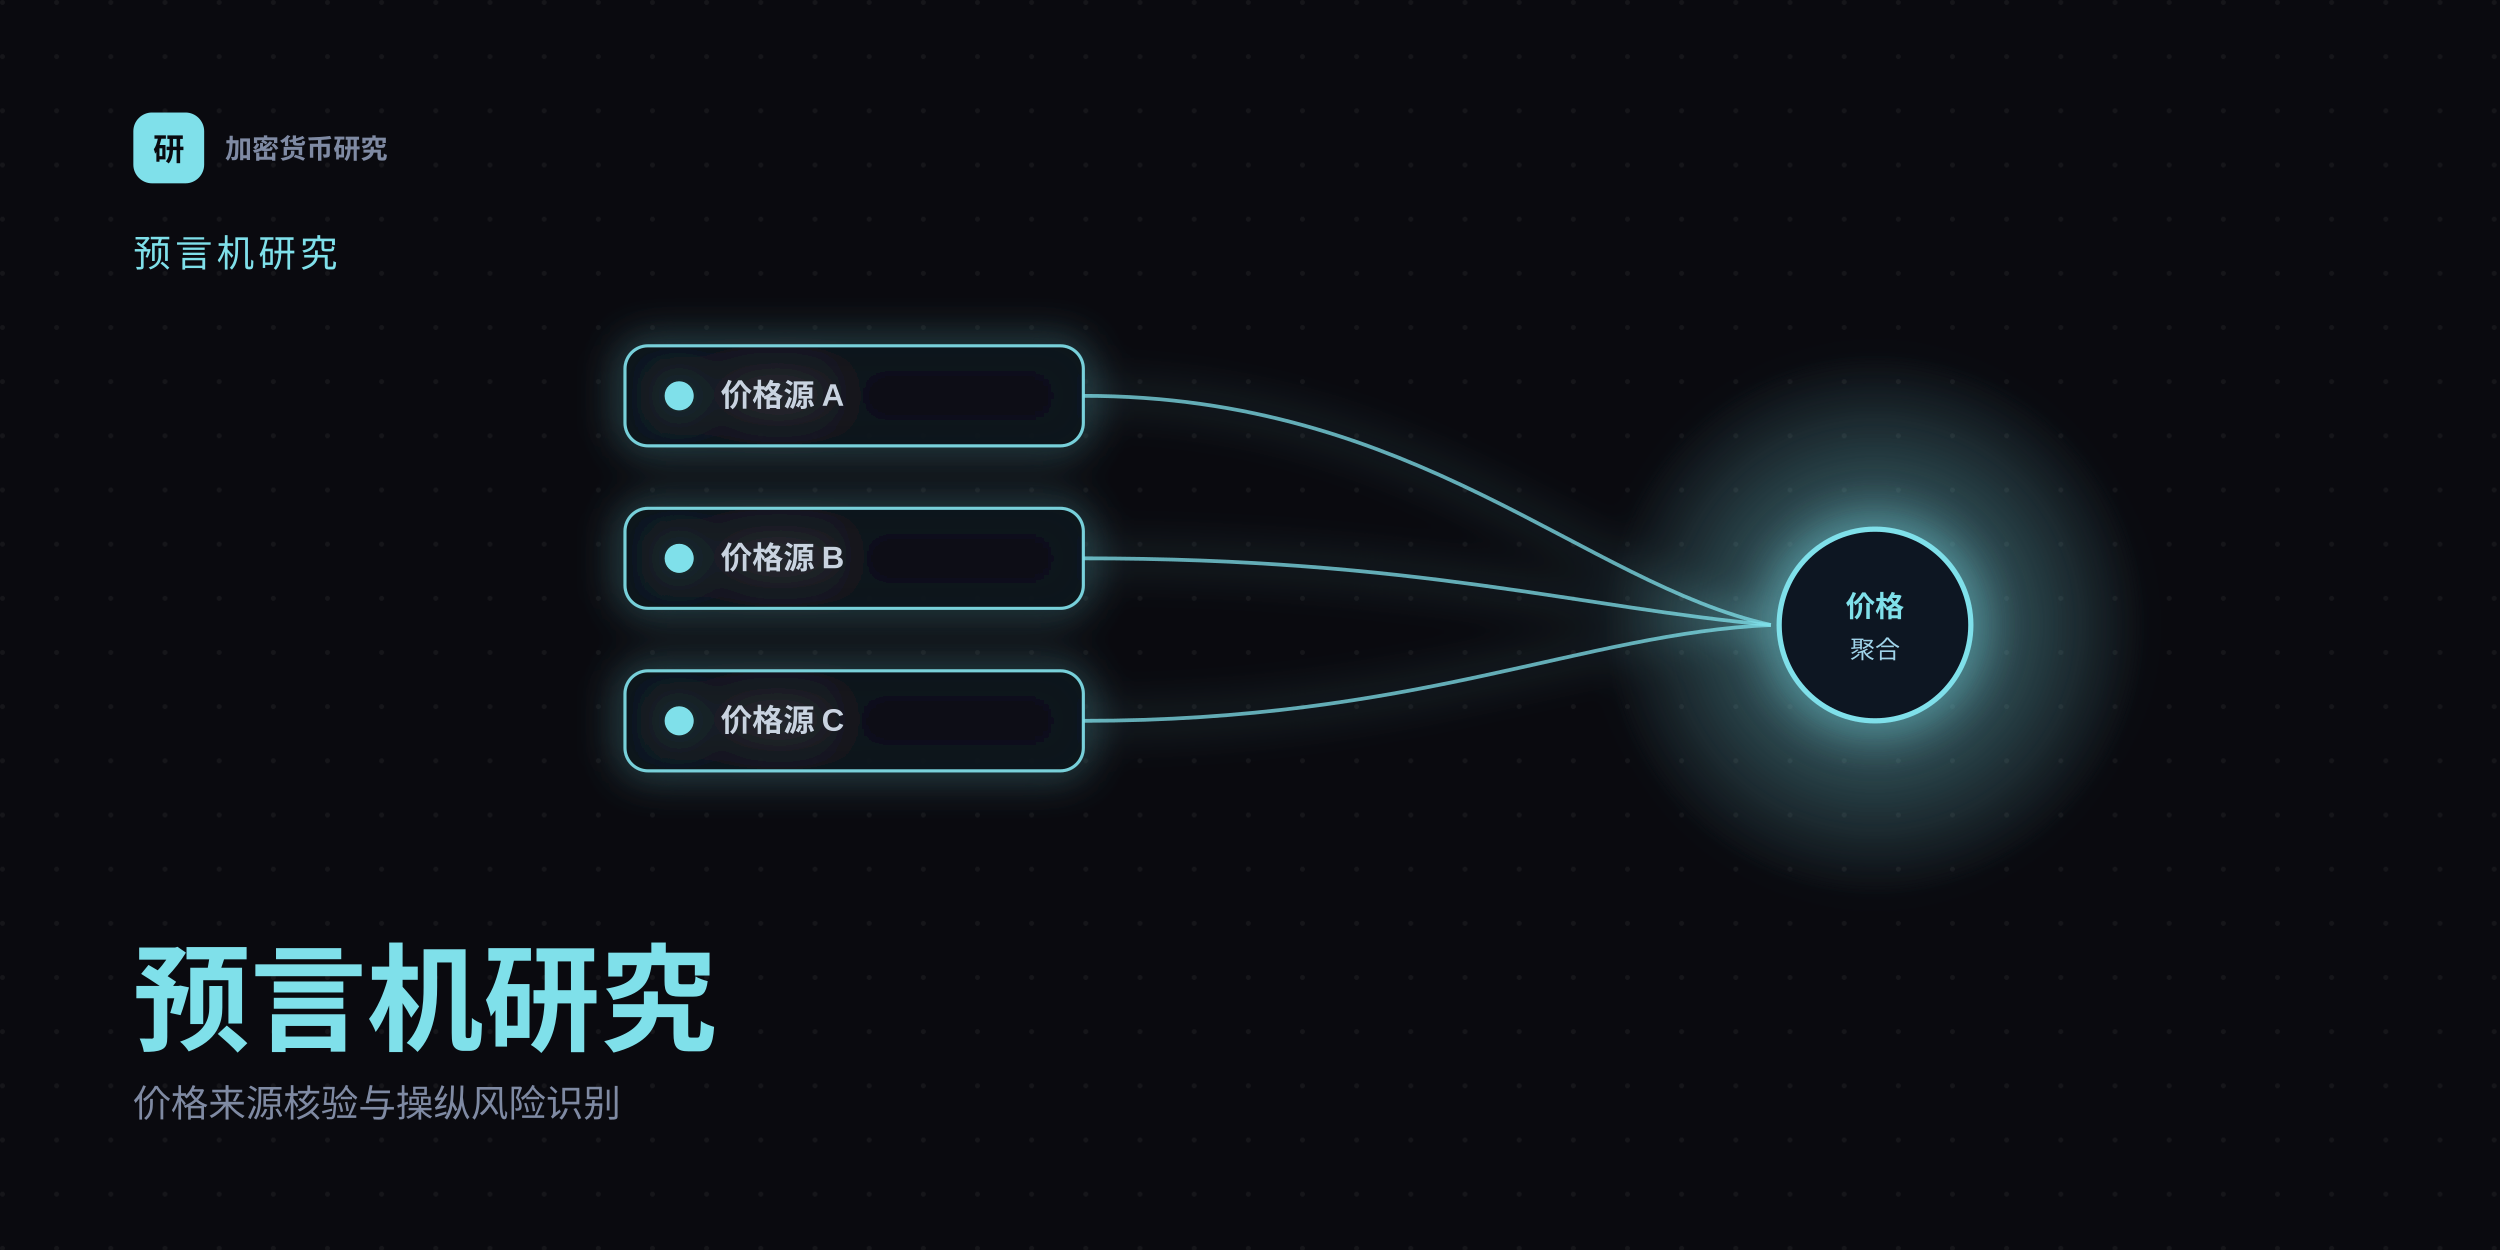
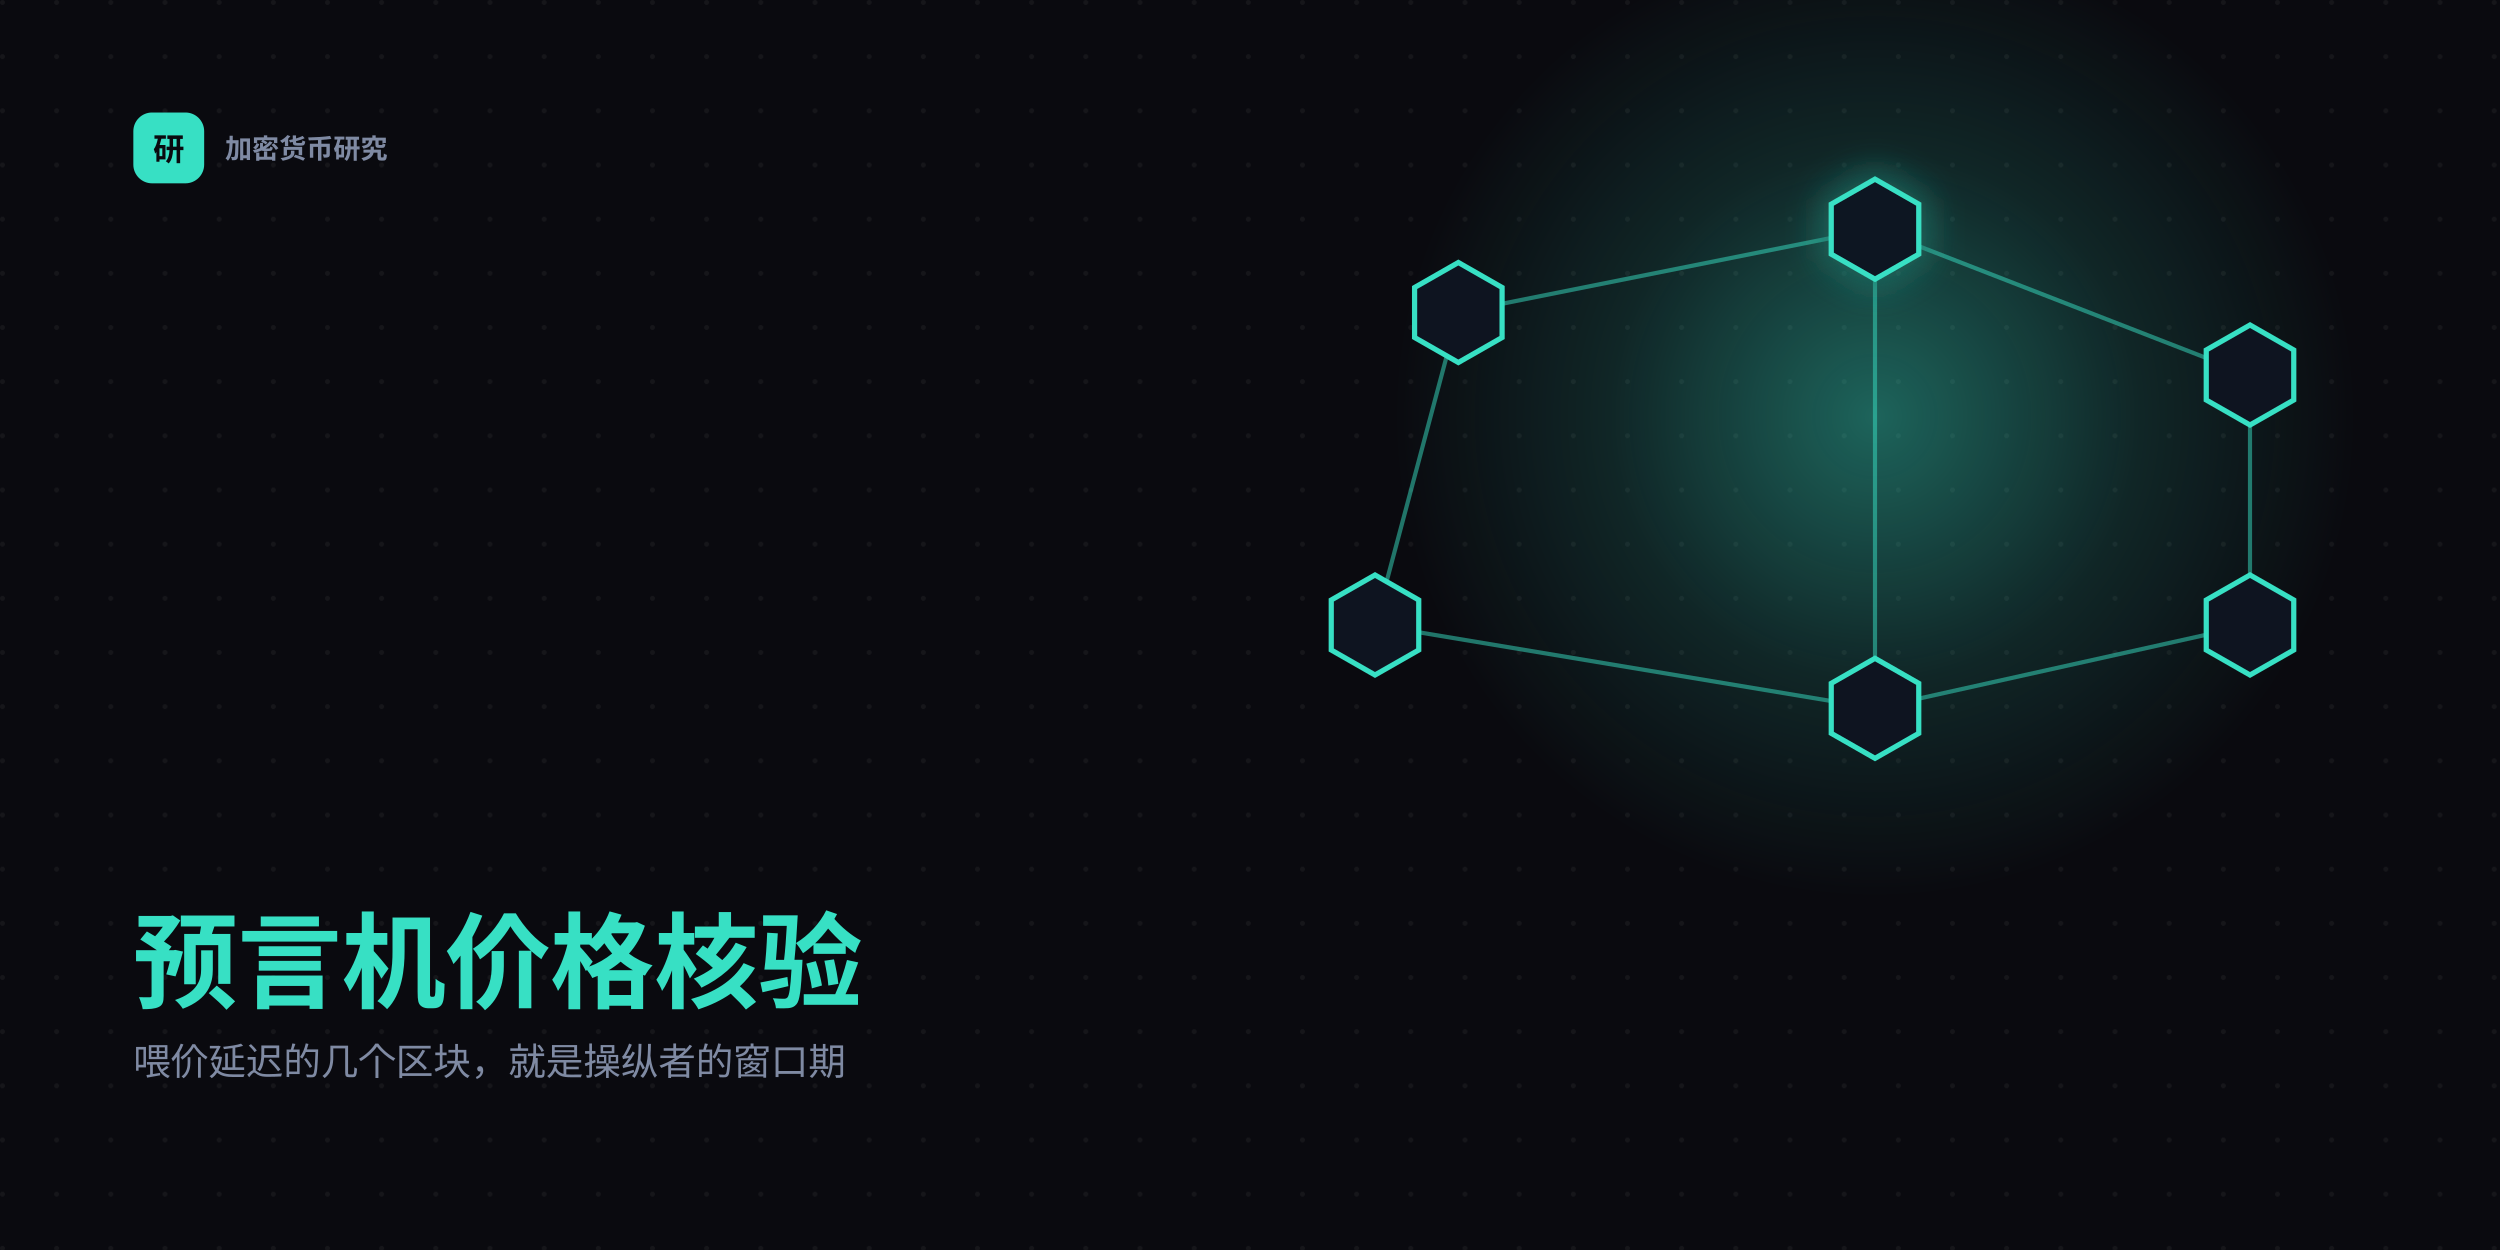
- <svg xmlns="http://www.w3.org/2000/svg" viewBox="0 0 1200 600" role="img" aria-label="预言机研究 主题配图">
+ <svg xmlns="http://www.w3.org/2000/svg" viewBox="0 0 1200 600" role="img" aria-label="预言机价格核验：喂价延迟的几个区块，就是操纵者的窗口期 主题配图">
  <defs>
-     <radialGradient id="nodeGlow" cx="50%" cy="50%" r="50%">
-       <stop offset="0%" stop-color="#7fe0ea" stop-opacity="0.45" />
-       <stop offset="55%" stop-color="#7fe0ea" stop-opacity="0.14" />
-       <stop offset="100%" stop-color="#7fe0ea" stop-opacity="0" />
+     <radialGradient id="gloworaclepriczh" cx="50%" cy="50%" r="50%">
+       <stop offset="0%" stop-color="#37e0c4" stop-opacity="0.42" />
+       <stop offset="55%" stop-color="#37e0c4" stop-opacity="0.13" />
+       <stop offset="100%" stop-color="#37e0c4" stop-opacity="0" />
    </radialGradient>
-     <filter id="softGlow" x="-80%" y="-80%" width="260%" height="260%">
-       <feGaussianBlur stdDeviation="10" result="b" />
+     <linearGradient id="baroraclepriczh" x1="0" y1="1" x2="0" y2="0">
+       <stop offset="0%" stop-color="#2fb6e0" stop-opacity="0.95" />
+       <stop offset="100%" stop-color="#37e0c4" stop-opacity="0.95" />
+     </linearGradient>
+     <filter id="softoraclepriczh" x="-80%" y="-80%" width="260%" height="260%">
+       <feGaussianBlur stdDeviation="9" result="b" />
      <feMerge>
        <feMergeNode in="b" />
        <feMergeNode in="SourceGraphic" />
      </feMerge>
    </filter>
-     <pattern id="dots" width="26" height="26" patternUnits="userSpaceOnUse">
+     <pattern id="dotsoraclepriczh" width="26" height="26" patternUnits="userSpaceOnUse">
      <circle cx="1.2" cy="1.2" r="1.2" fill="#ffffff" fill-opacity="0.05" />
    </pattern>
  </defs>
  <rect width="1200" height="600" fill="#0a0a0f" />
-   <rect width="1200" height="600" fill="url(#dots)" />
+   <rect width="1200" height="600" fill="url(#dotsoraclepriczh)" />
  <g transform="translate(64,54)">
-     <rect x="0" y="0" width="34" height="34" rx="9" fill="#7fe0ea" />
+     <rect x="0" y="0" width="34" height="34" rx="9" fill="#37e0c4" />
    <text x="17" y="23" font-family="'Segoe UI',Arial,sans-serif" font-size="15" font-weight="700" fill="#0a0a0f" text-anchor="middle">研</text>
    <text x="44" y="22" font-family="'Segoe UI',Arial,sans-serif" font-size="13" font-weight="600" fill="#7f8aa3">加密货币研究</text>
  </g>
-   <text x="64" y="128" font-family="'Consolas','Segoe UI',monospace" font-size="18" letter-spacing="2" fill="#7fe0ea">预言机研究</text>
-   <g filter="url(#softGlow)">
-     <g transform="translate(300,190)">
-       <rect x="0" y="-24" width="220" height="48" rx="11" fill="#0d1117" stroke="#7fe0ea" stroke-width="1.5" opacity="0.9" />
-       <circle cx="26" cy="0" r="7" fill="#7fe0ea" />
-       <text x="46" y="5" font-family="'Segoe UI',Arial,sans-serif" font-size="15" font-weight="600" fill="#c9d3e0">价格源 A</text>
+   <circle cx="900" cy="200" r="230" fill="url(#gloworaclepriczh)" />
+   <g>
+     <line x1="700" y1="150" x2="900" y2="110" stroke="#37e0c4" stroke-width="2" opacity="0.5" />
+     <line x1="900" y1="110" x2="1080" y2="180" stroke="#37e0c4" stroke-width="2" opacity="0.5" />
+     <line x1="700" y1="150" x2="660" y2="300" stroke="#37e0c4" stroke-width="2" opacity="0.5" />
+     <line x1="900" y1="110" x2="900" y2="340" stroke="#37e0c4" stroke-width="2" opacity="0.5" />
+     <line x1="1080" y1="180" x2="1080" y2="300" stroke="#37e0c4" stroke-width="2" opacity="0.5" />
+     <line x1="660" y1="300" x2="900" y2="340" stroke="#37e0c4" stroke-width="2" opacity="0.5" />
+     <line x1="900" y1="340" x2="1080" y2="300" stroke="#37e0c4" stroke-width="2" opacity="0.5" />
+     <g transform="translate(700,150)">
+       <polygon points="0,-24 21,-12 21,12 0,24 -21,12 -21,-12" fill="#0e1420" stroke="#37e0c4" stroke-width="2.5" />
    </g>
-     <g transform="translate(300,268)">
-       <rect x="0" y="-24" width="220" height="48" rx="11" fill="#0d1117" stroke="#7fe0ea" stroke-width="1.5" opacity="0.9" />
-       <circle cx="26" cy="0" r="7" fill="#7fe0ea" />
-       <text x="46" y="5" font-family="'Segoe UI',Arial,sans-serif" font-size="15" font-weight="600" fill="#c9d3e0">价格源 B</text>
+     <g transform="translate(900,110)">
+       <polygon points="0,-24 21,-12 21,12 0,24 -21,12 -21,-12" fill="#0e1420" stroke="#37e0c4" stroke-width="2.5" filter="url(#softoraclepriczh)" />
    </g>
-     <g transform="translate(300,346)">
-       <rect x="0" y="-24" width="220" height="48" rx="11" fill="#0d1117" stroke="#7fe0ea" stroke-width="1.5" opacity="0.9" />
-       <circle cx="26" cy="0" r="7" fill="#7fe0ea" />
-       <text x="46" y="5" font-family="'Segoe UI',Arial,sans-serif" font-size="15" font-weight="600" fill="#c9d3e0">价格源 C</text>
+     <g transform="translate(1080,180)">
+       <polygon points="0,-24 21,-12 21,12 0,24 -21,12 -21,-12" fill="#0e1420" stroke="#37e0c4" stroke-width="2.5" />
    </g>
-     <path d="M520 190 C 680 190, 760 280, 850 300" fill="none" stroke="#7fe0ea" stroke-width="1.8" opacity="0.75" />
-     <path d="M520 268 C 680 268, 760 292, 850 300" fill="none" stroke="#7fe0ea" stroke-width="1.8" opacity="0.75" />
-     <path d="M520 346 C 680 346, 760 304, 850 300" fill="none" stroke="#7fe0ea" stroke-width="1.8" opacity="0.75" />
-     <circle cx="900" cy="300" r="130" fill="url(#nodeGlow)" />
-     <circle cx="900" cy="300" r="46" fill="#0e1420" stroke="#7fe0ea" stroke-width="2.5" />
-     <text x="900" y="296" font-family="'Segoe UI',Arial,sans-serif" font-size="14" font-weight="700" fill="#7fe0ea" text-anchor="middle">价格</text>
-     <text x="900" y="316" font-family="'Segoe UI',Arial,sans-serif" font-size="12" fill="#9fd4ea" text-anchor="middle">聚合</text>
+     <g transform="translate(660,300)">
+       <polygon points="0,-24 21,-12 21,12 0,24 -21,12 -21,-12" fill="#0e1420" stroke="#37e0c4" stroke-width="2.5" />
+     </g>
+     <g transform="translate(900,340)">
+       <polygon points="0,-24 21,-12 21,12 0,24 -21,12 -21,-12" fill="#0e1420" stroke="#37e0c4" stroke-width="2.5" />
+     </g>
+     <g transform="translate(1080,300)">
+       <polygon points="0,-24 21,-12 21,12 0,24 -21,12 -21,-12" fill="#0e1420" stroke="#37e0c4" stroke-width="2.5" />
+     </g>
  </g>
  <g font-family="'Segoe UI',Arial,sans-serif" font-weight="800">
-     <text x="64" y="500" font-size="56" fill="#7fe0ea">预言机研究</text>
+     <text font-size="50" fill="#37e0c4">
+       <tspan x="64" y="480">预言机价格核验</tspan>
+     </text>
  </g>
-   <text x="64" y="536" font-family="'Segoe UI',Arial,sans-serif" font-size="18" fill="#7f8aa3">价格来源核验与操纵风险识别</text>
+   <text x="64" y="516" font-family="'Segoe UI',Arial,sans-serif" font-size="18" fill="#7f8aa3">喂价延迟的几个区块，就是操纵者的窗口期</text>
</svg>
